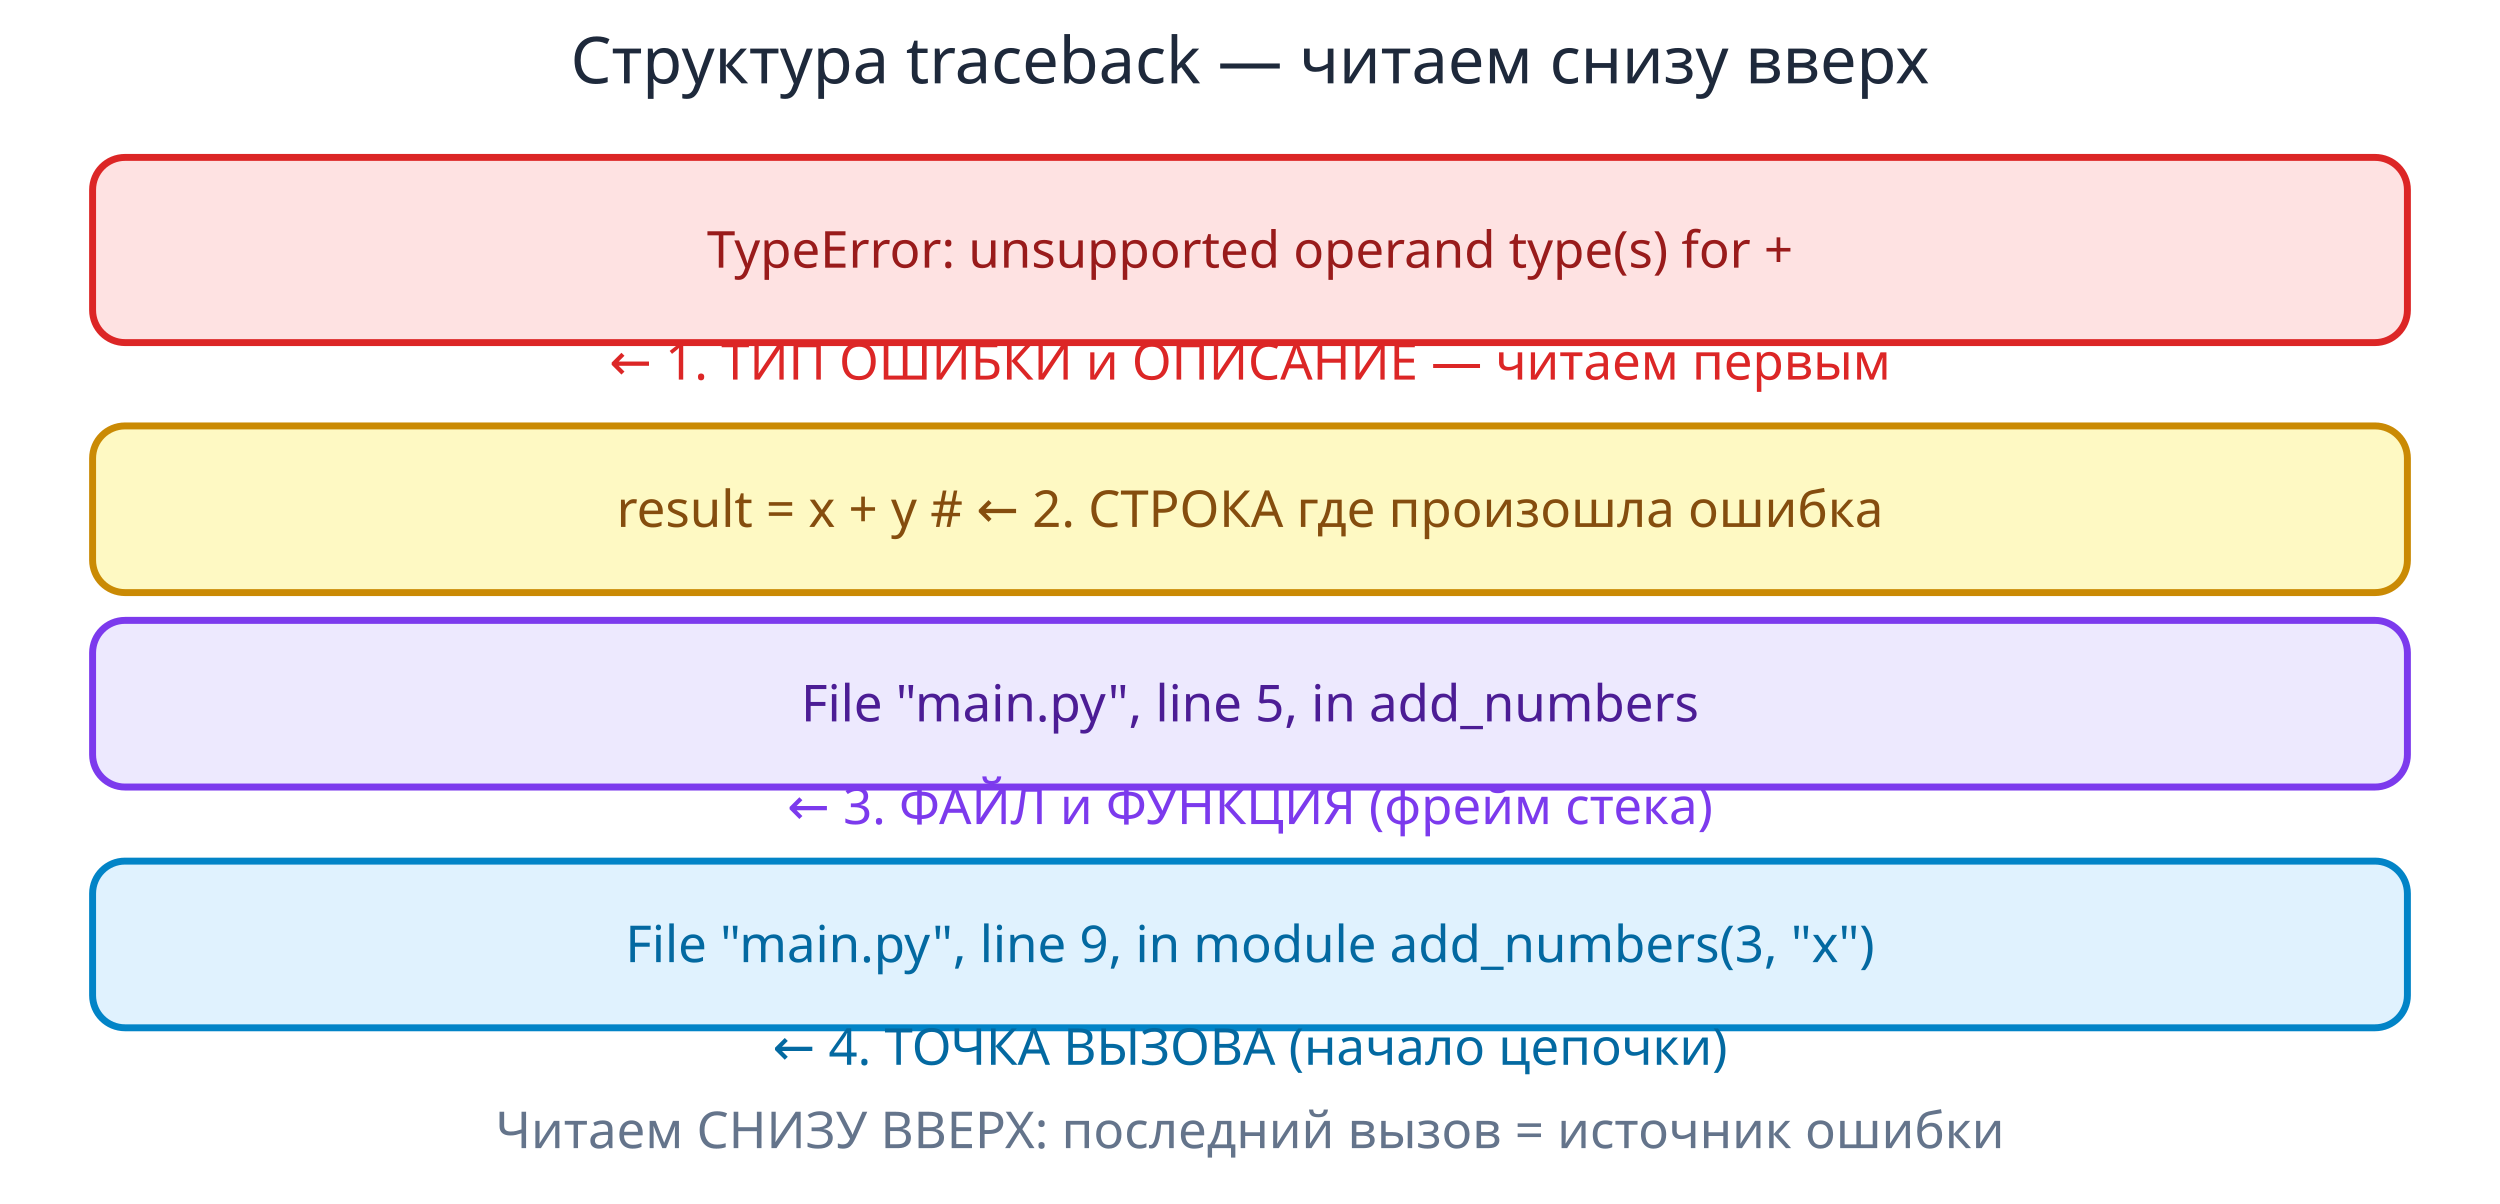
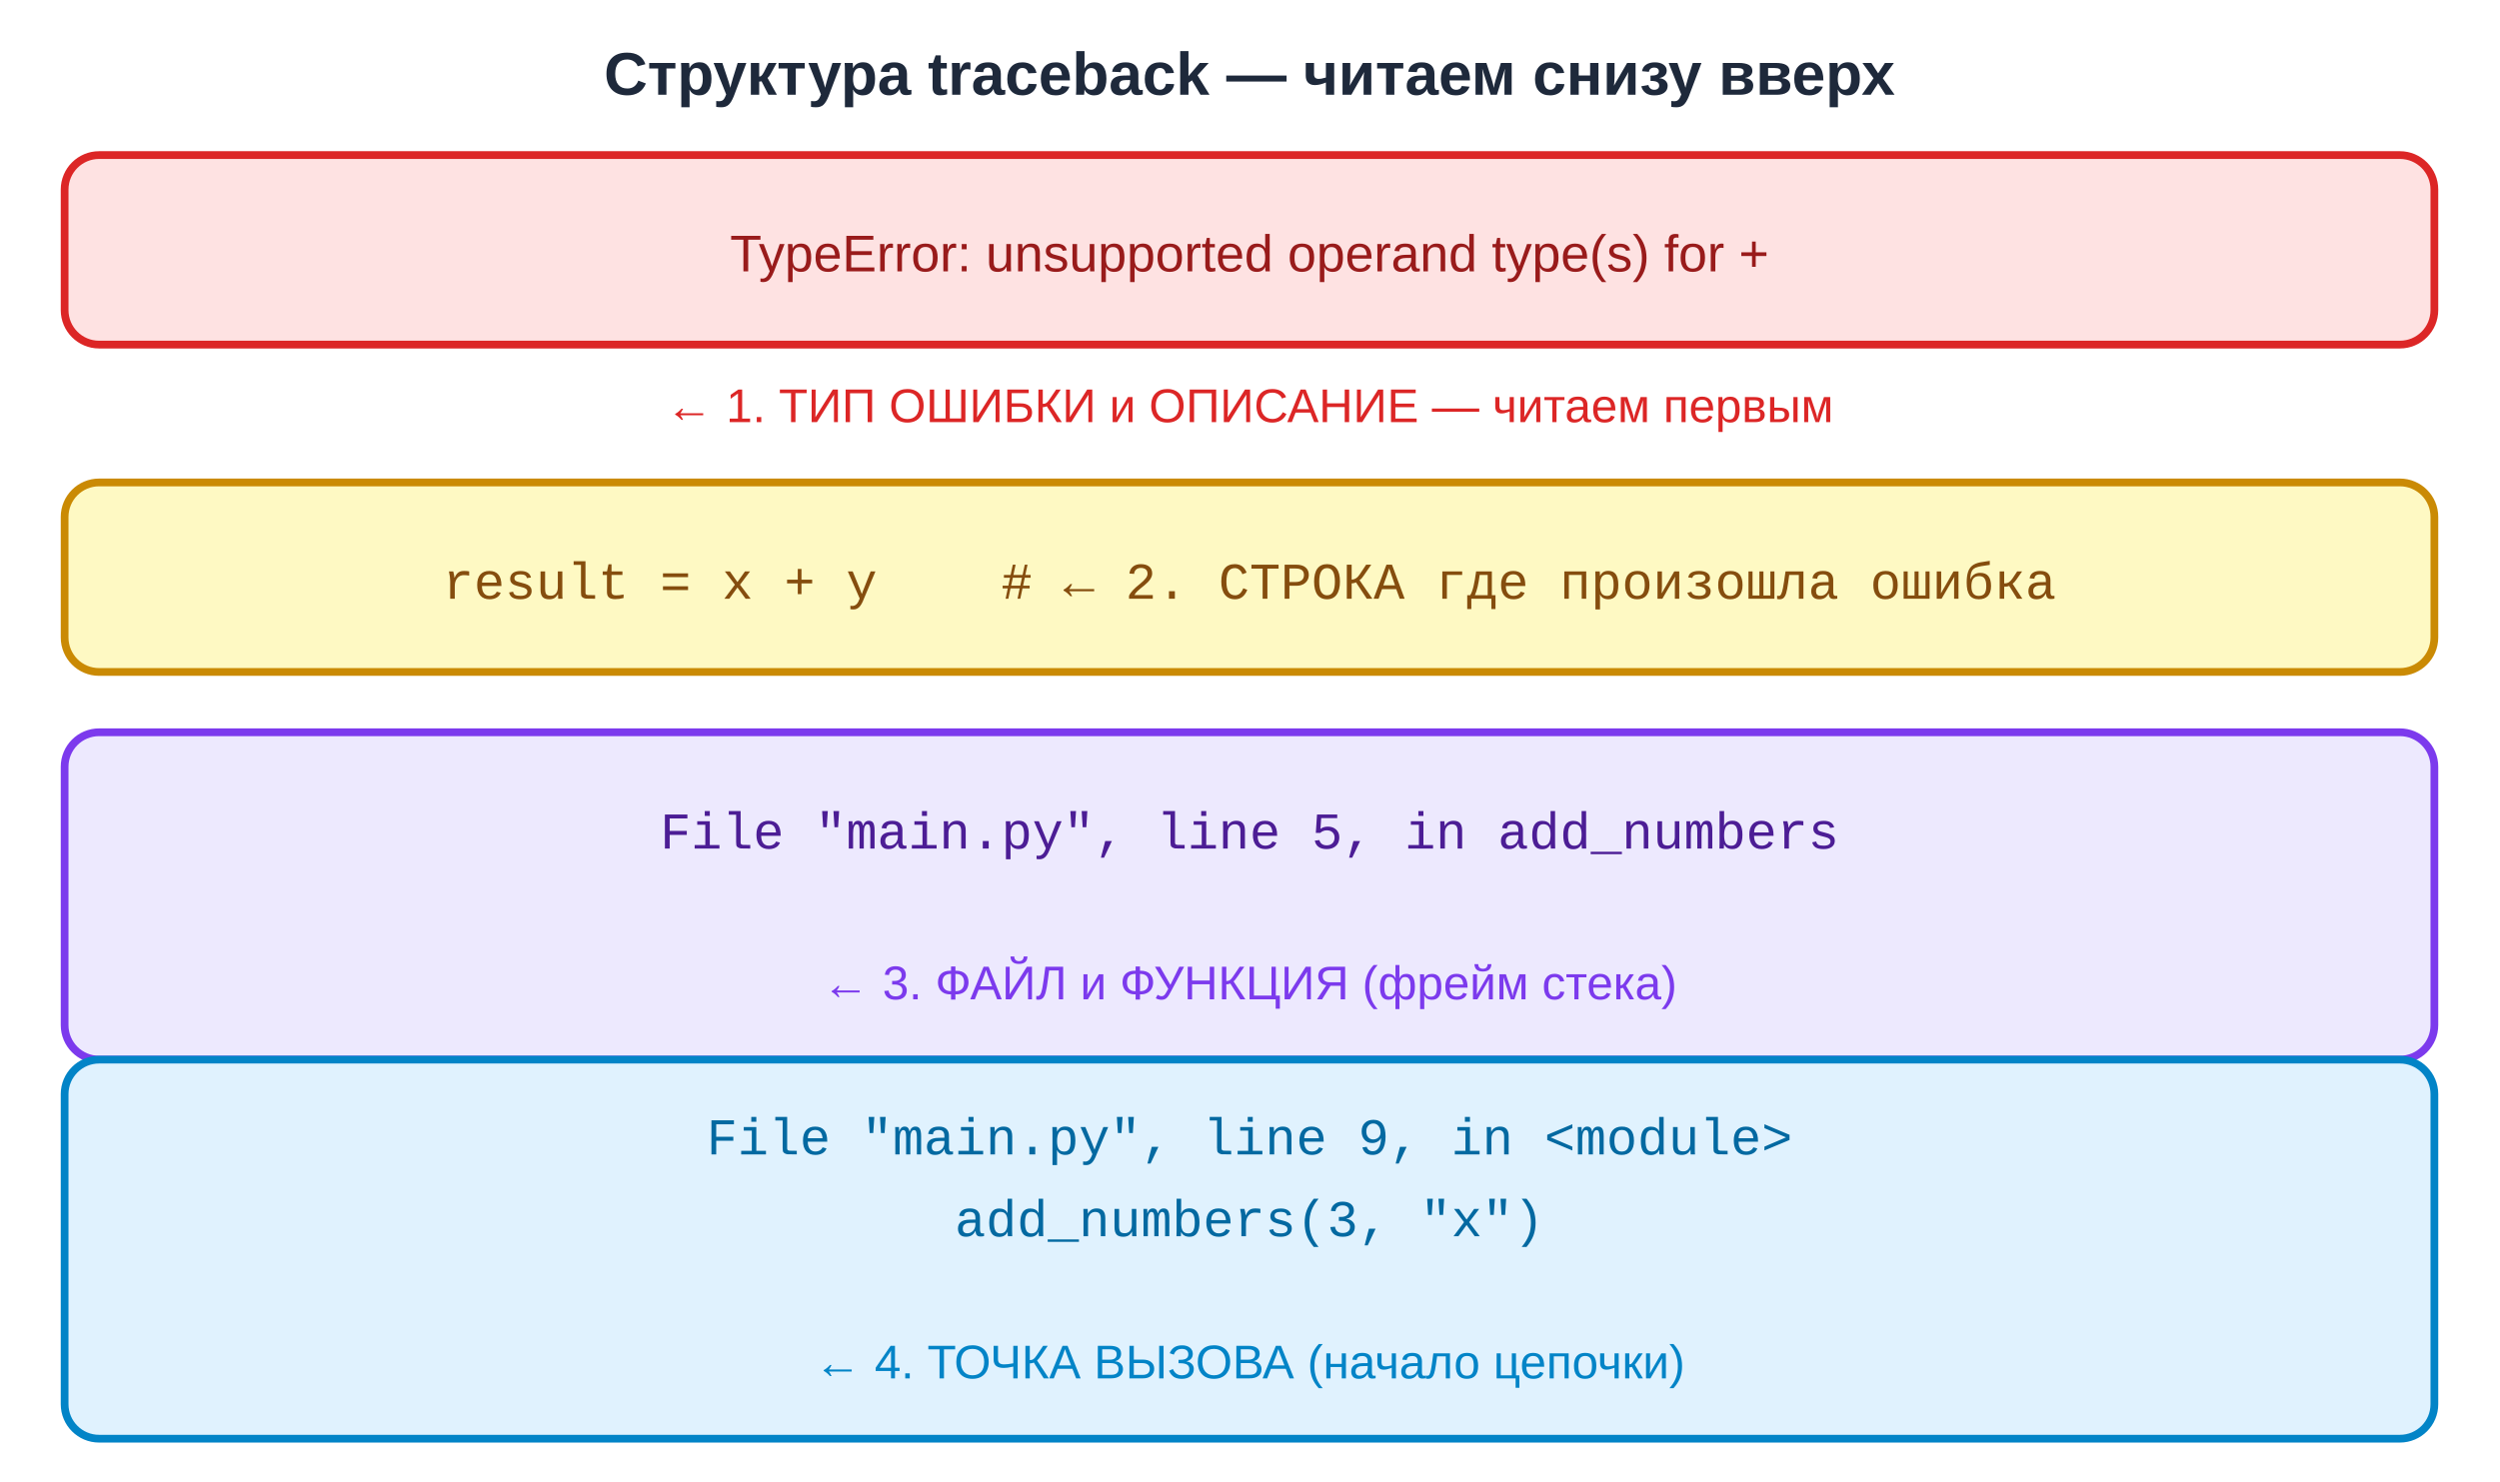
- <svg xmlns="http://www.w3.org/2000/svg" viewBox="0 0 540 260" style="max-width:100%;height:auto;display:block;margin:0 auto;font-family:sans-serif">
-   <defs>
-     <marker id="ah" markerWidth="8" markerHeight="8" refX="6" refY="3" orient="auto">
-       <path d="M0,0 L0,6 L8,3 z" fill="#64748b" />
-     </marker>
-     <marker id="ag" markerWidth="8" markerHeight="8" refX="6" refY="3" orient="auto">
-       <path d="M0,0 L0,6 L8,3 z" fill="#059669" />
-     </marker>
-     <marker id="ar" markerWidth="8" markerHeight="8" refX="6" refY="3" orient="auto">
-       <path d="M0,0 L0,6 L8,3 z" fill="#dc2626" />
-     </marker>
-   </defs>
-   <text x="270" y="18" text-anchor="middle" font-size="14" fill="#1e293b">Структура traceback — читаем снизу вверх</text>
-   <rect x="20" y="34" width="500" height="40" rx="7" fill="#fee2e2" stroke="#dc2626" stroke-width="1.5" />
-   <text x="270" y="54" text-anchor="middle" font-size="11" fill="#991b1b" dominant-baseline="middle">
-     <tspan x="270" dy="0">TypeError: unsupported operand type(s) for +</tspan>
-   </text>
-   <text x="270" y="82" text-anchor="middle" font-size="11" fill="#dc2626">← 1. ТИП ОШИБКИ и ОПИСАНИЕ — читаем первым</text>
-   <rect x="20" y="92" width="500" height="36" rx="7" fill="#fef9c3" stroke="#ca8a04" stroke-width="1.5" />
-   <text x="270" y="110" text-anchor="middle" font-size="11" fill="#854d0e" dominant-baseline="middle">
-     <tspan x="270" dy="0">    result = x + y    # ← 2. СТРОКА где произошла ошибка</tspan>
-   </text>
-   <rect x="20" y="134" width="500" height="36" rx="7" fill="#ede9fe" stroke="#7c3aed" stroke-width="1.5" />
-   <text x="270" y="152" text-anchor="middle" font-size="11" fill="#4c1d95" dominant-baseline="middle">
-     <tspan x="270" dy="0">File "main.py", line 5, in add_numbers</tspan>
-   </text>
-   <text x="270" y="178" text-anchor="middle" font-size="11" fill="#7c3aed">← 3. ФАЙЛ и ФУНКЦИЯ (фрейм стека)</text>
-   <rect x="20" y="186" width="500" height="36" rx="7" fill="#e0f2fe" stroke="#0284c7" stroke-width="1.5" />
-   <text x="270" y="204" text-anchor="middle" font-size="11" fill="#0369a1" dominant-baseline="middle">
-     <tspan x="270" dy="0">File "main.py", line 9, in module   add_numbers(3, "x")</tspan>
-   </text>
-   <text x="270" y="230" text-anchor="middle" font-size="11" fill="#0369a1">← 4. ТОЧКА ВЫЗОВА (начало цепочки)</text>
-   <text x="270" y="248" text-anchor="middle" font-size="11" fill="#64748b">Читаем СНИЗУ ВВЕРХ: последний вызов = источник ошибки</text>
+ <svg xmlns="http://www.w3.org/2000/svg" viewBox="0 0 580 344" style="max-width:100%;height:auto;display:block;margin:0 auto;font-family:'Segoe UI',Arial,sans-serif">
+   <text x="290" y="22" text-anchor="middle" font-size="14" font-weight="600" fill="#1e293b">Структура traceback — читаем снизу вверх</text>
+   <rect x="15" y="36" width="550" height="44" rx="8" fill="#fee2e2" stroke="#dc2626" stroke-width="1.8" />
+   <text x="290" y="63" text-anchor="middle" font-size="12" fill="#991b1b" font-weight="500">TypeError: unsupported operand type(s) for +</text>
+   <text x="290" y="98" text-anchor="middle" font-size="11" fill="#dc2626">← 1. ТИП ОШИБКИ и ОПИСАНИЕ — читаем первым</text>
+   <rect x="15" y="112" width="550" height="44" rx="8" fill="#fef9c3" stroke="#ca8a04" stroke-width="1.8" />
+   <text x="290" y="139" text-anchor="middle" font-size="12" fill="#854d0e" font-family="'Consolas','Courier New',monospace">result = x + y    # ← 2. СТРОКА где произошла ошибка</text>
+   <rect x="15" y="170" width="550" height="76" rx="8" fill="#ede9fe" stroke="#7c3aed" stroke-width="1.8" />
+   <text x="290" y="197" text-anchor="middle" font-size="12" fill="#4c1d95" font-family="'Consolas','Courier New',monospace">File "main.py", line 5, in add_numbers</text>
+   <text x="290" y="232" text-anchor="middle" font-size="11" fill="#7c3aed">← 3. ФАЙЛ и ФУНКЦИЯ (фрейм стека)</text>
+   <rect x="15" y="246" width="550" height="88" rx="8" fill="#e0f2fe" stroke="#0284c7" stroke-width="1.8" />
+   <text x="290" y="268" text-anchor="middle" font-size="12" fill="#0369a1" font-family="'Consolas','Courier New',monospace">File "main.py", line 9, in &lt;module&gt;</text>
+   <text x="290" y="287" text-anchor="middle" font-size="12" fill="#0369a1" font-family="'Consolas','Courier New',monospace">    add_numbers(3, "x")</text>
+   <text x="290" y="320" text-anchor="middle" font-size="11" fill="#0284c7">← 4. ТОЧКА ВЫЗОВА (начало цепочки)</text>
</svg>
